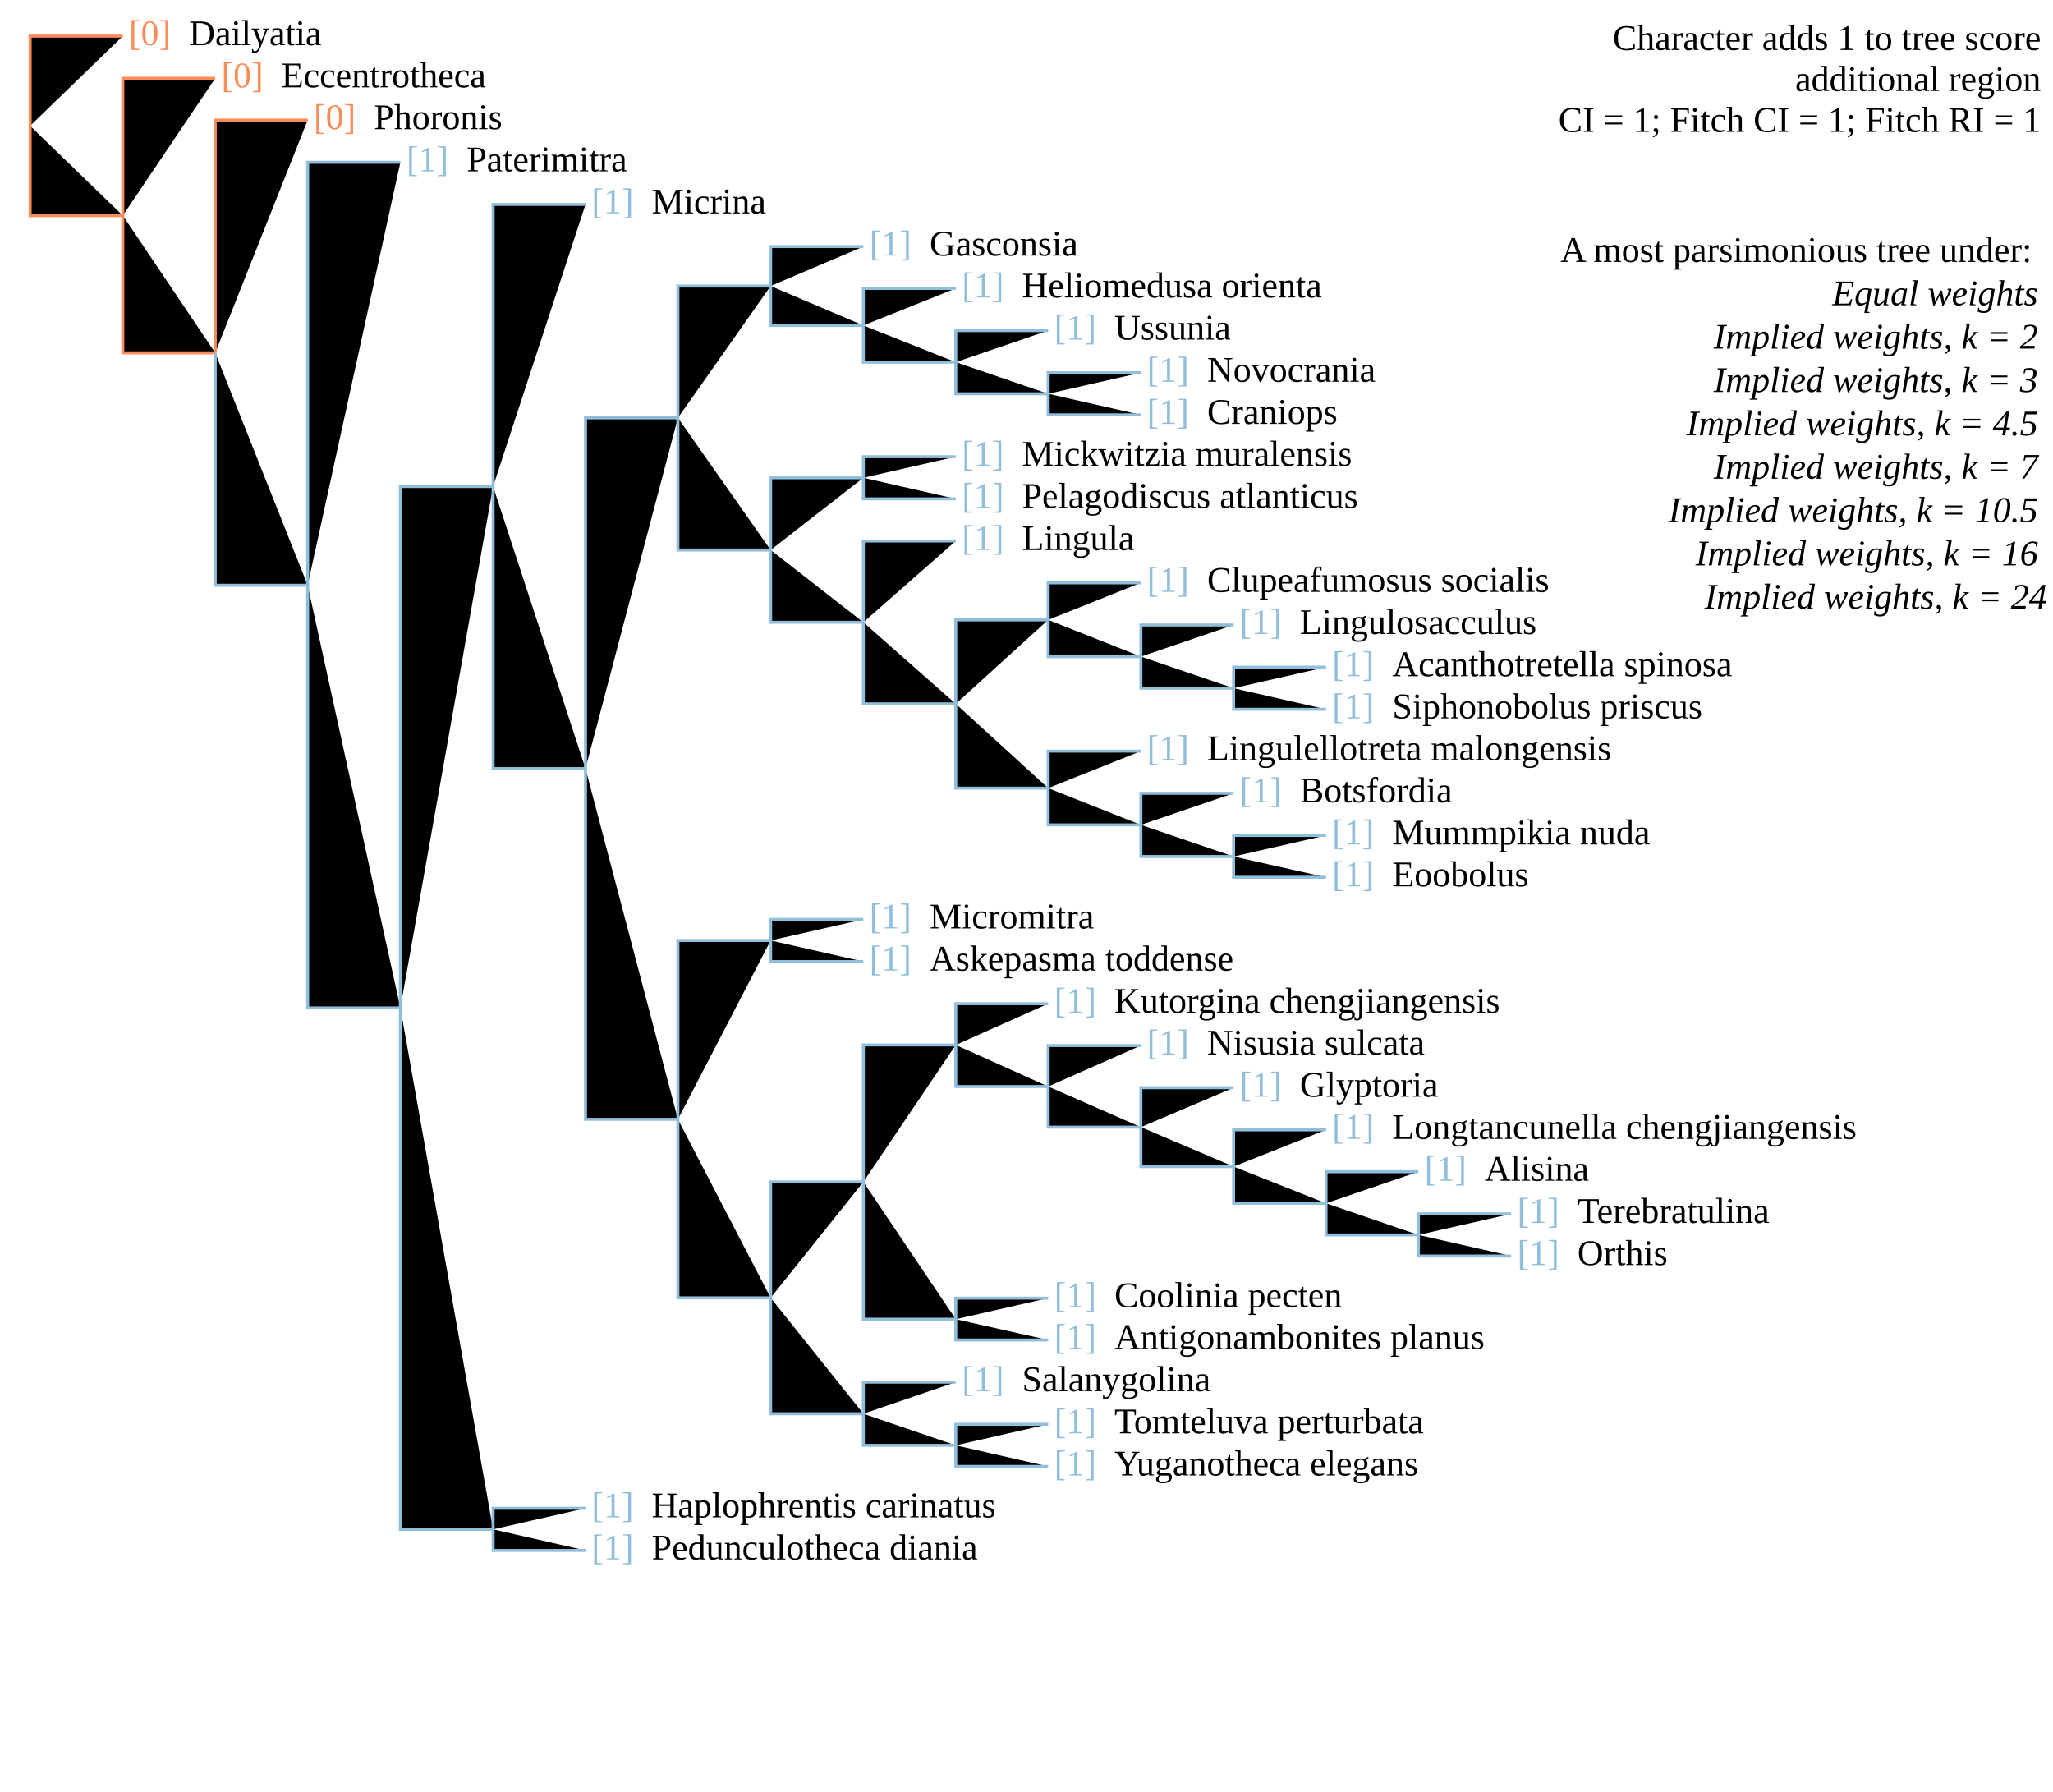
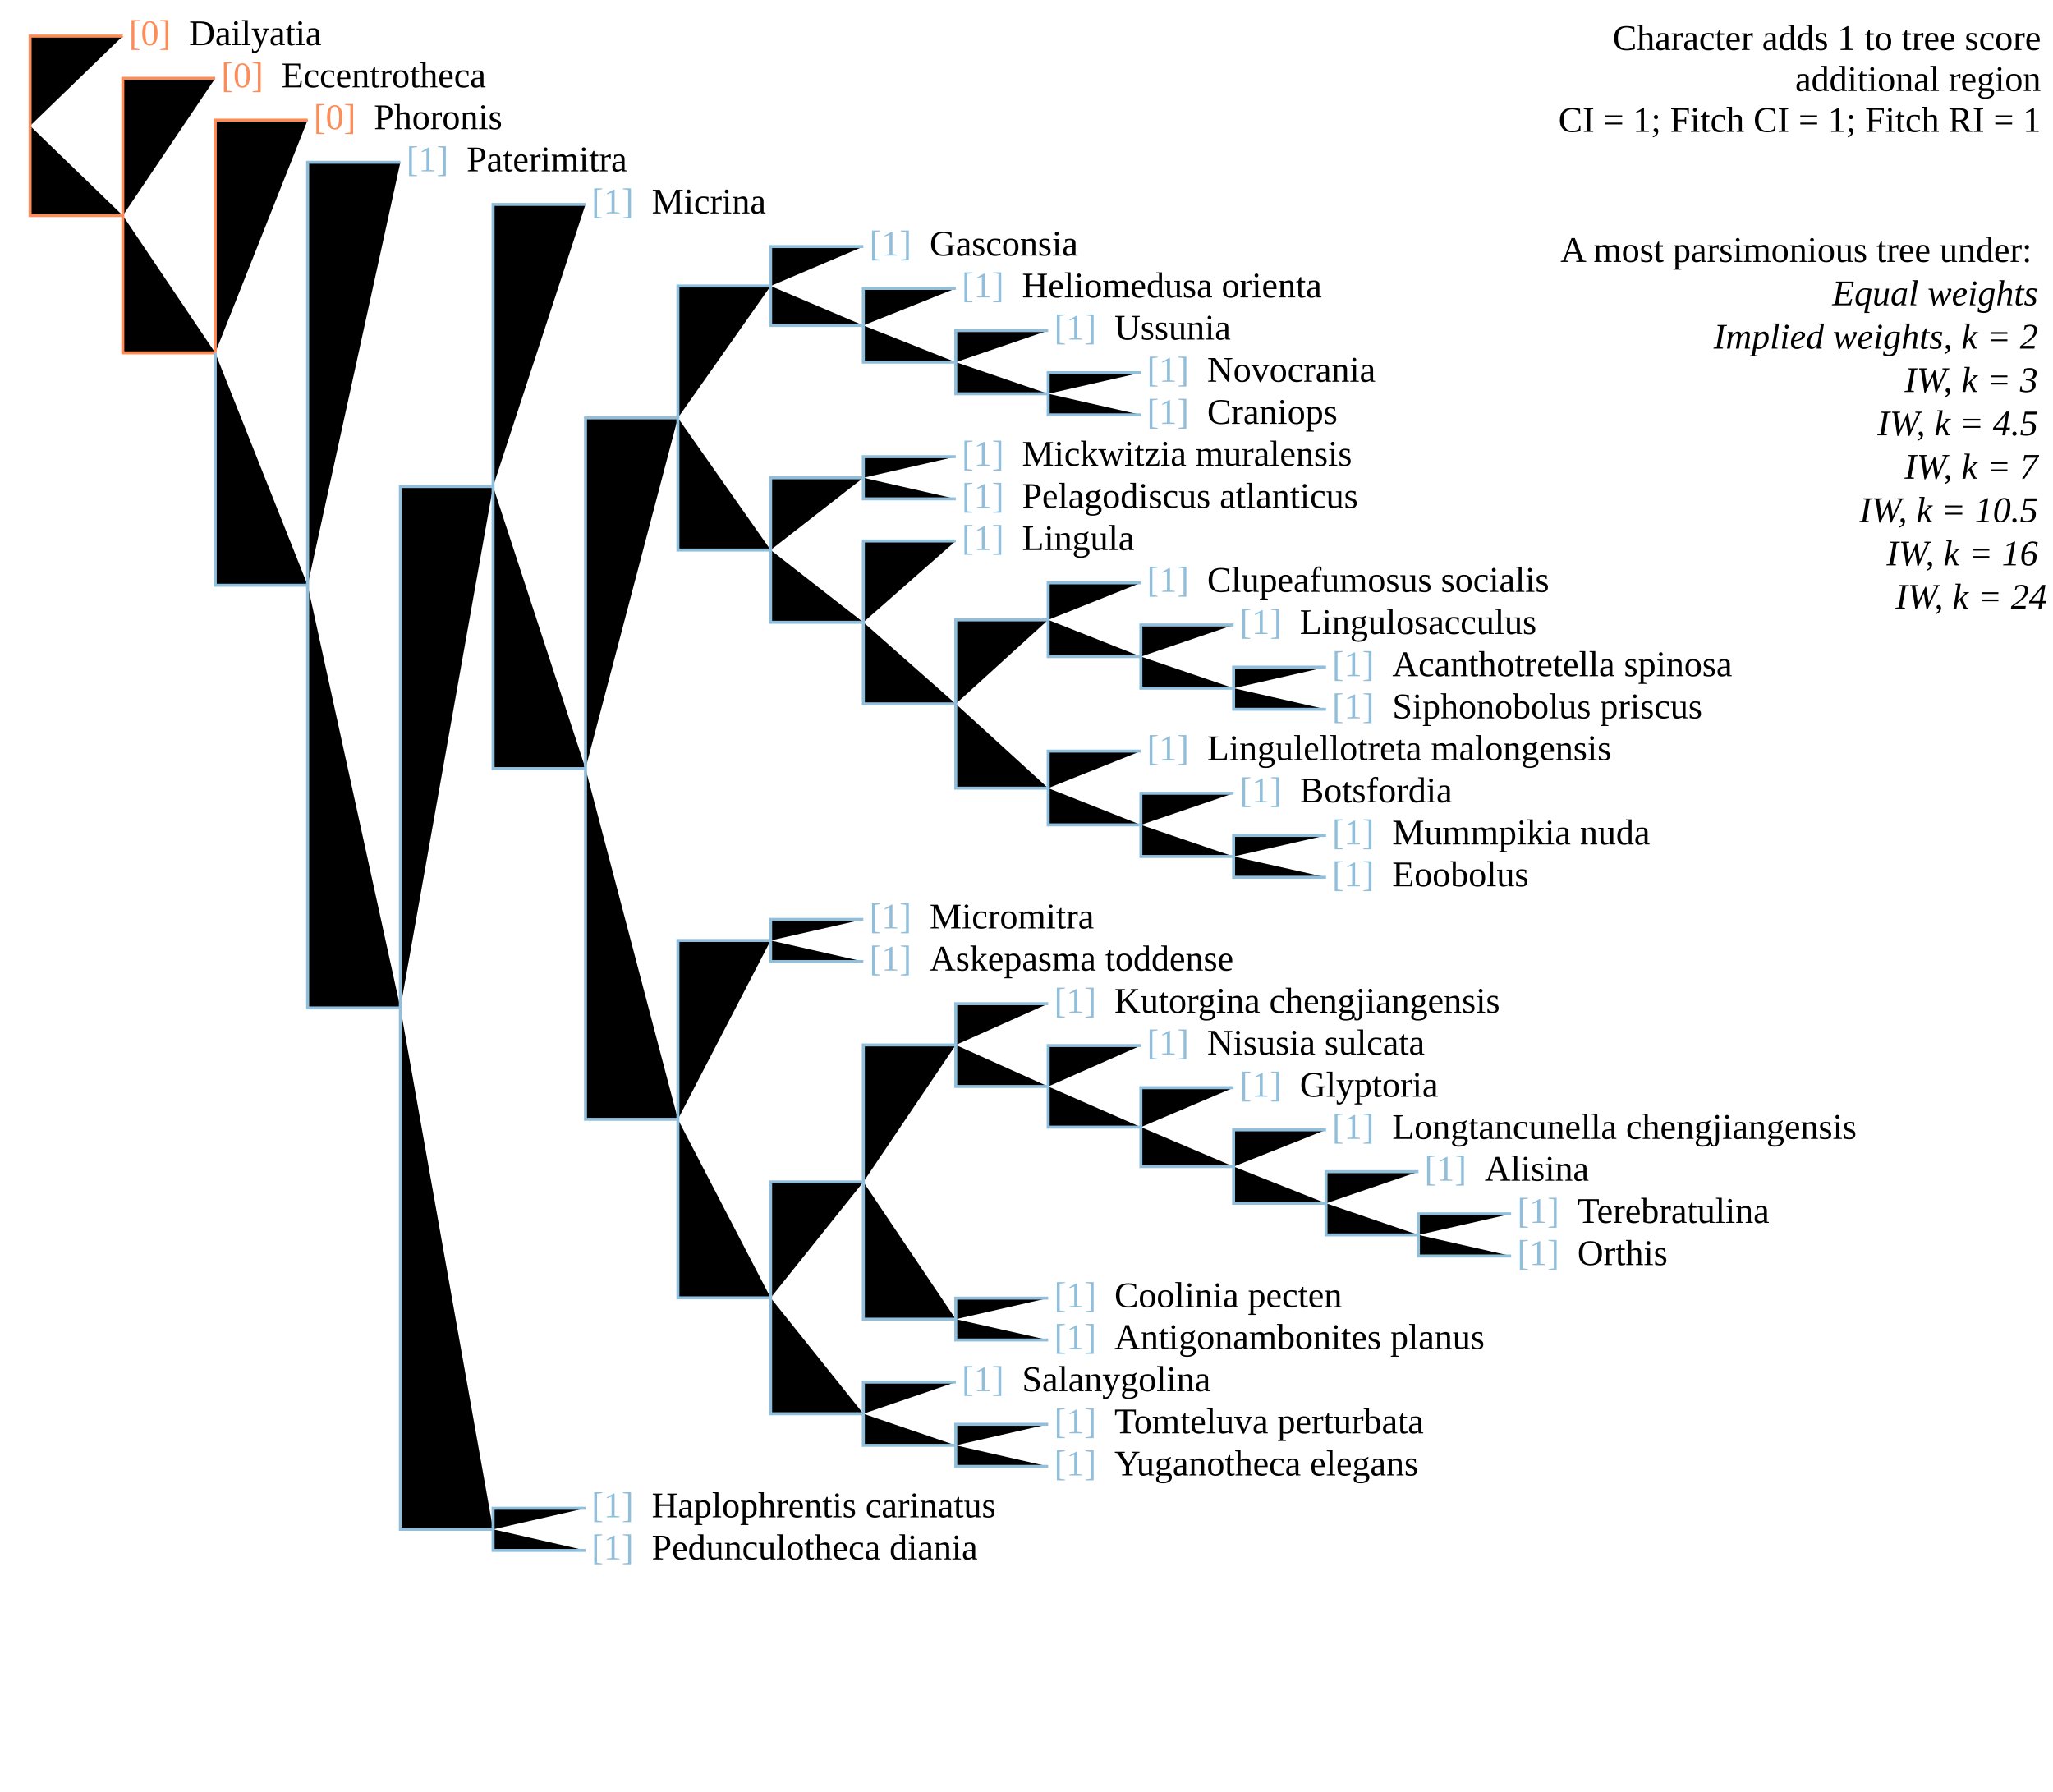
<svg xmlns="http://www.w3.org/2000/svg" version="1.1" width="682" height="595" class="tree" char="2">
  <text x="678" y="16.6" text-anchor="end" class="stepsLabel">Character adds <tspan class="score">1</tspan> to tree score</text>
  <text x="678" y="30.2" text-anchor="end" class="stepsLabel">
    <tspan class="score" /> additional region</text>
  <text x="678" y="43.8" text-anchor="end" class="stepsLabel">CI = 1; Fitch CI = 1; Fitch RI = 1</text>
  <text x="678" y="71" text-anchor="end" class="stepsLabel">
    <tspan dy="16">A most parsimonious tree under:</tspan>
    <tspan x="680" style="font-style:italic" class="notThisAn" dy="1.2em">Equal weights</tspan>
    <tspan x="680" style="font-style:italic" class="notThisAn" dy="1.2em">Implied weights, k = 2</tspan>
-     <tspan x="680" style="font-style:italic" class="notThisAn" dy="1.2em">Implied weights, k = 3</tspan>
-     <tspan x="680" style="font-style:italic" class="thisAn" dy="1.2em">Implied weights, k = 4.5</tspan>
-     <tspan x="680" style="font-style:italic" class="notThisAn" dy="1.2em">Implied weights, k = 7</tspan>
-     <tspan x="680" style="font-style:italic" class="notThisAn" dy="1.2em">Implied weights, k = 10.5</tspan>
-     <tspan x="680" style="font-style:italic" class="notThisAn" dy="1.2em">Implied weights, k = 16</tspan>
-     <tspan x="680" style="font-style:italic" class="notThisAn" dy="1.2em">Implied weights, k = 24</tspan>
+     <tspan x="680" style="font-style:italic" class="notThisAn" dy="1.2em">IW, k = 3</tspan>
+     <tspan x="680" style="font-style:italic" class="thisAn" dy="1.2em">IW, k = 4.5</tspan>
+     <tspan x="680" style="font-style:italic" class="notThisAn" dy="1.2em">IW, k = 7</tspan>
+     <tspan x="680" style="font-style:italic" class="notThisAn" dy="1.2em">IW, k = 10.5</tspan>
+     <tspan x="680" style="font-style:italic" class="notThisAn" dy="1.2em">IW, k = 16</tspan>
+     <tspan x="680" style="font-style:italic" class="notThisAn" dy="1.2em">IW, k = 24</tspan>
  </text>
  <text x="42.8" y="15" fill="#fc8d59" class="flag">[0]</text>
  <text x="62.8" y="15" class="taxonLabel">Dailyatia</text>
  <text x="104.2" y="42.9" fill="#fc8d59" class="flag">[0]</text>
  <text x="124.2" y="42.9" class="taxonLabel">Phoronis</text>
  <text x="73.5" y="29" fill="#fc8d59" class="flag">[0]</text>
  <text x="93.5" y="29" class="taxonLabel">Eccentrotheca</text>
  <text x="135" y="56.9" fill="#91bfdb" class="flag">[1]</text>
  <text x="155" y="56.9" class="taxonLabel">Paterimitra</text>
  <text x="196.5" y="70.9" fill="#91bfdb" class="flag">[1]</text>
  <text x="216.5" y="70.9" class="taxonLabel">Micrina</text>
  <text x="288.8" y="84.9" fill="#91bfdb" class="flag">[1]</text>
  <text x="308.8" y="84.9" class="taxonLabel">Gasconsia</text>
  <text x="319.5" y="98.8" fill="#91bfdb" class="flag">[1]</text>
  <text x="339.5" y="98.8" class="taxonLabel">Heliomedusa orienta</text>
  <text x="350.2" y="112.8" fill="#91bfdb" class="flag">[1]</text>
  <text x="370.2" y="112.8" class="taxonLabel">Ussunia</text>
  <text x="381" y="126.8" fill="#91bfdb" class="flag">[1]</text>
  <text x="401" y="126.8" class="taxonLabel">Novocrania</text>
  <text x="381" y="140.8" fill="#91bfdb" class="flag">[1]</text>
  <text x="401" y="140.8" class="taxonLabel">Craniops</text>
  <text x="319.5" y="154.7" fill="#91bfdb" class="flag">[1]</text>
  <text x="339.5" y="154.7" class="taxonLabel">Mickwitzia muralensis</text>
  <text x="319.5" y="168.7" fill="#91bfdb" class="flag">[1]</text>
  <text x="339.5" y="168.7" class="taxonLabel">Pelagodiscus atlanticus</text>
  <text x="319.5" y="182.7" fill="#91bfdb" class="flag">[1]</text>
  <text x="339.5" y="182.7" class="taxonLabel">Lingula</text>
  <text x="381" y="196.6" fill="#91bfdb" class="flag">[1]</text>
  <text x="401" y="196.6" class="taxonLabel">Clupeafumosus socialis</text>
  <text x="411.8" y="210.6" fill="#91bfdb" class="flag">[1]</text>
  <text x="431.8" y="210.6" class="taxonLabel">Lingulosacculus</text>
  <text x="442.5" y="224.6" fill="#91bfdb" class="flag">[1]</text>
  <text x="462.5" y="224.6" class="taxonLabel">Acanthotretella spinosa</text>
  <text x="442.5" y="238.6" fill="#91bfdb" class="flag">[1]</text>
  <text x="462.5" y="238.6" class="taxonLabel">Siphonobolus priscus</text>
  <text x="381" y="252.5" fill="#91bfdb" class="flag">[1]</text>
  <text x="401" y="252.5" class="taxonLabel">Lingulellotreta malongensis</text>
  <text x="411.8" y="266.5" fill="#91bfdb" class="flag">[1]</text>
  <text x="431.8" y="266.5" class="taxonLabel">Botsfordia</text>
  <text x="442.5" y="280.5" fill="#91bfdb" class="flag">[1]</text>
  <text x="462.5" y="280.5" class="taxonLabel">Mummpikia nuda</text>
  <text x="442.5" y="294.4" fill="#91bfdb" class="flag">[1]</text>
  <text x="462.5" y="294.4" class="taxonLabel">Eoobolus</text>
  <text x="288.8" y="322.4" fill="#91bfdb" class="flag">[1]</text>
  <text x="308.8" y="322.4" class="taxonLabel">Askepasma toddense</text>
  <text x="288.8" y="308.4" fill="#91bfdb" class="flag">[1]</text>
  <text x="308.8" y="308.4" class="taxonLabel">Micromitra</text>
  <text x="319.5" y="462.1" fill="#91bfdb" class="flag">[1]</text>
  <text x="339.5" y="462.1" class="taxonLabel">Salanygolina</text>
  <text x="350.2" y="490.1" fill="#91bfdb" class="flag">[1]</text>
  <text x="370.2" y="490.1" class="taxonLabel">Yuganotheca elegans</text>
  <text x="350.2" y="476.1" fill="#91bfdb" class="flag">[1]</text>
  <text x="370.2" y="476.1" class="taxonLabel">Tomteluva perturbata</text>
  <text x="350.2" y="434.2" fill="#91bfdb" class="flag">[1]</text>
  <text x="370.2" y="434.2" class="taxonLabel">Coolinia pecten</text>
  <text x="350.2" y="448.1" fill="#91bfdb" class="flag">[1]</text>
  <text x="370.2" y="448.1" class="taxonLabel">Antigonambonites planus</text>
  <text x="350.2" y="336.4" fill="#91bfdb" class="flag">[1]</text>
  <text x="370.2" y="336.4" class="taxonLabel">Kutorgina chengjiangensis</text>
  <text x="381" y="350.3" fill="#91bfdb" class="flag">[1]</text>
  <text x="401" y="350.3" class="taxonLabel">Nisusia sulcata</text>
  <text x="411.8" y="364.3" fill="#91bfdb" class="flag">[1]</text>
  <text x="431.8" y="364.3" class="taxonLabel">Glyptoria</text>
  <text x="442.5" y="378.3" fill="#91bfdb" class="flag">[1]</text>
  <text x="462.5" y="378.3" class="taxonLabel">Longtancunella chengjiangensis</text>
  <text x="473.2" y="392.2" fill="#91bfdb" class="flag">[1]</text>
  <text x="493.2" y="392.2" class="taxonLabel">Alisina</text>
  <text x="504" y="406.2" fill="#91bfdb" class="flag">[1]</text>
  <text x="524" y="406.2" class="taxonLabel">Terebratulina</text>
  <text x="504" y="420.2" fill="#91bfdb" class="flag">[1]</text>
  <text x="524" y="420.2" class="taxonLabel">Orthis</text>
  <text x="196.5" y="504" fill="#91bfdb" class="flag">[1]</text>
  <text x="216.5" y="504" class="taxonLabel">Haplophrentis carinatus</text>
  <text x="196.5" y="518" fill="#91bfdb" class="flag">[1]</text>
  <text x="216.5" y="518" class="taxonLabel">Pedunculotheca diania</text>
  <path d="M10,41.8V12H40.8M10,41.8V71.6H40.8M40.8,71.6V26H71.5M40.8,71.6V117.2H71.5M71.5,117.2V39.9H102.2" stroke="#fc8d59" />
  <path d="M71.5,117.2V194.4H102.2M102.2,194.4V53.9H133M102.2,194.4V334.8H133M133,334.8V161.6H163.8M163.8,161.6V67.9H194.5M163.8,161.6V255.3H194.5M194.5,255.3V138.8H225.2M225.2,138.8V95H256M256,95V81.9H286.8M256,95V108.1H286.8M286.8,108.1V95.8H317.5M286.8,108.1V120.3H317.5M317.5,120.3V109.8H348.2M317.5,120.3V130.8H348.2M348.2,130.8V123.8H379M348.2,130.8V137.8H379M225.2,138.8V182.7H256M256,182.7V158.7H286.8M286.8,158.7V151.7H317.5M286.8,158.7V165.7H317.5M256,182.7V206.7H286.8M286.8,206.7V179.7H317.5M286.8,206.7V233.8H317.5M317.5,233.8V205.9H348.2M348.2,205.9V193.6H379M348.2,205.9V218.1H379M379,218.1V207.6H409.8M379,218.1V228.6H409.8M409.8,228.6V221.6H440.5M409.8,228.6V235.6H440.5M317.5,233.8V261.8H348.2M348.2,261.8V249.5H379M348.2,261.8V274H379M379,274V263.5H409.8M379,274V284.5H409.8M409.8,284.5V277.5H440.5M409.8,284.5V291.4H440.5M194.5,255.3V371.8H225.2M225.2,371.8V312.4H256M256,312.4V305.4H286.8M256,312.4V319.4H286.8M225.2,371.8V431.1H256M256,431.1V392.6H286.8M286.8,392.6V347.1H317.5M317.5,347.1V333.4H348.2M317.5,347.1V360.9H348.2M348.2,360.9V347.3H379M348.2,360.9V374.4H379M379,374.4V361.3H409.8M379,374.4V387.5H409.8M409.8,387.5V375.3H440.5M409.8,387.5V399.7H440.5M440.5,399.7V389.2H471.2M440.5,399.7V410.2H471.2M471.2,410.2V403.2H502M471.2,410.2V417.2H502M286.8,392.6V438.2H317.5M317.5,438.2V431.2H348.2M317.5,438.2V445.1H348.2M256,431.1V469.6H286.8M286.8,469.6V459.1H317.5M286.8,469.6V480.1H317.5M317.5,480.1V473.1H348.2M317.5,480.1V487.1H348.2M133,334.8V508H163.8M163.8,508V501H194.5M163.8,508V515H194.5" stroke="#91bfdb" />
</svg>
